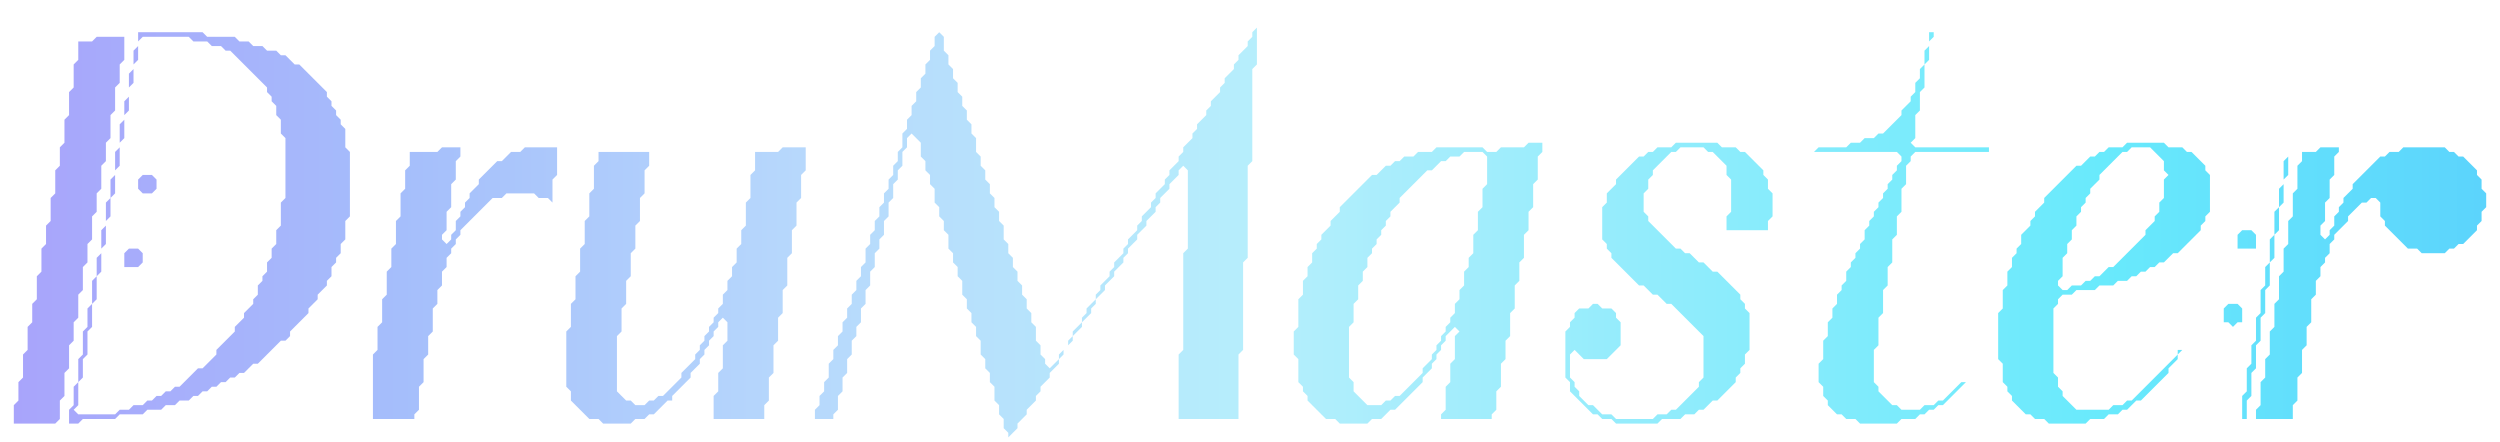
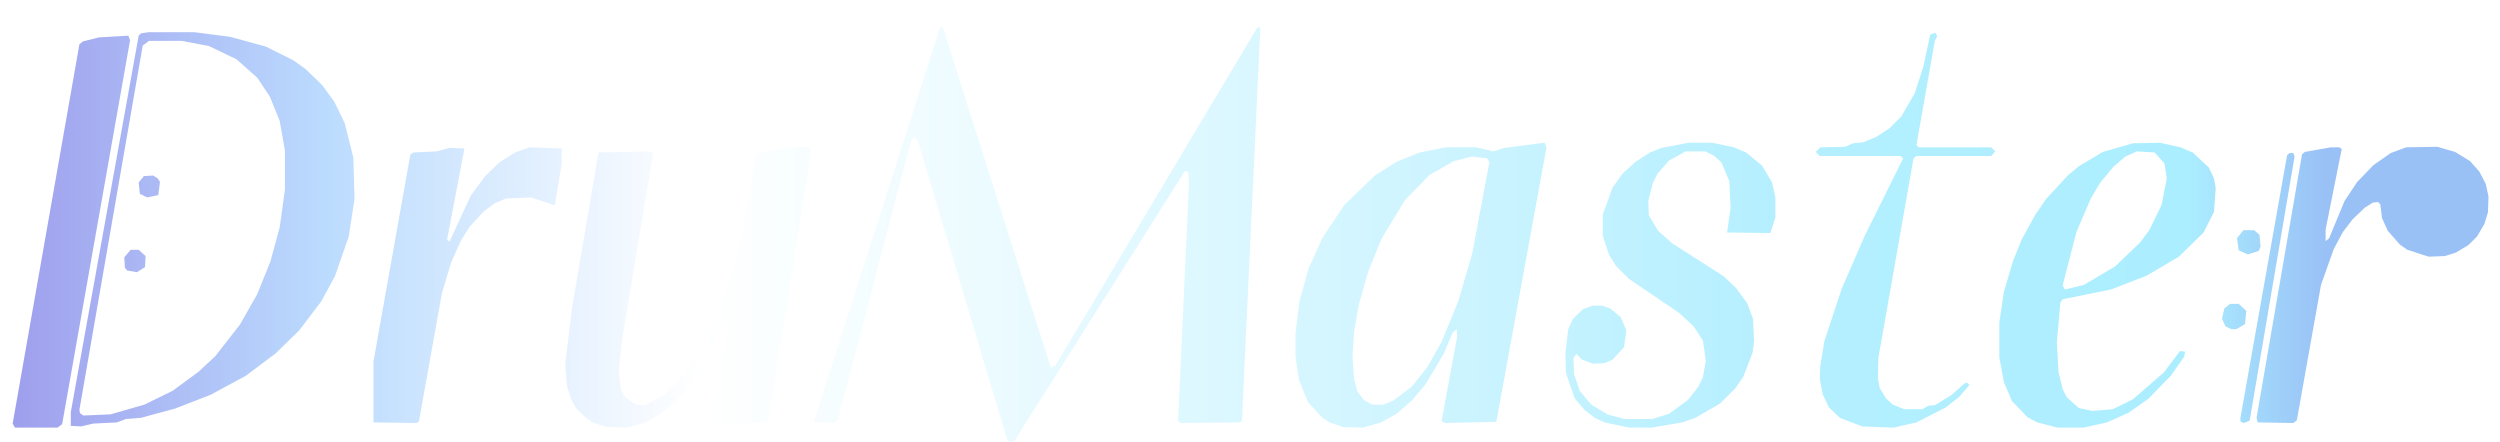
<svg xmlns="http://www.w3.org/2000/svg" viewBox="0 0 543 96" role="img" aria-label="DruMaster" preserveAspectRatio="xMidYMid meet">
  <defs>
    <linearGradient id="g" gradientUnits="userSpaceOnUse" x1="0" y1="0" x2="543" y2="0">
-       <stop offset="0%" stop-color="#a8a3fb" />
-       <stop offset="16%" stop-color="#a5befb" />
-       <stop offset="32%" stop-color="#b7d8fc" />
-       <stop offset="50%" stop-color="#b6eefc" />
-       <stop offset="68%" stop-color="#8eecfc" />
-       <stop offset="84%" stop-color="#69eafc" />
-       <stop offset="100%" stop-color="#5bd3fc" />
+       <stop offset="0%" stop-color="#9d9cec" />
+       <stop offset="13%" stop-color="#bbdbfe" />
+       <stop offset="28%" stop-color="#ffffff" />
+       <stop offset="60.5%" stop-color="#c8f3ff" />
+       <stop offset="71%" stop-color="#b5efff" />
+       <stop offset="87.5%" stop-color="#abeeff" />
+       <stop offset="93%" stop-color="#99c1f6" />
    </linearGradient>
  </defs>
-   <path d="M 486 66 L 484 66 L 483 67 L 483 70 L 484 70 L 485 71 L 486 70 L 487 70 L 487 67 Z M 487 50 L 486 51 L 486 54 L 490 54 L 490 51 L 489 50 Z M 497 33 L 497 34 L 496 35 L 496 40 L 495 41 L 495 45 L 494 46 L 494 51 L 493 52 L 493 57 L 492 58 L 492 62 L 491 63 L 491 68 L 490 69 L 490 74 L 489 75 L 489 79 L 488 80 L 488 85 L 487 86 L 487 91 L 488 91 L 488 87 L 489 86 L 489 81 L 490 80 L 490 75 L 491 74 L 491 69 L 492 68 L 492 63 L 493 62 L 493 57 L 494 56 L 494 51 L 495 50 L 495 45 L 496 44 L 496 39 L 497 38 Z M 535 34 L 534 34 L 533 33 L 532 33 L 531 32 L 522 32 L 521 33 L 519 33 L 518 34 L 517 34 L 511 40 L 511 41 L 509 43 L 509 44 L 508 45 L 508 46 L 507 47 L 507 49 L 506 50 L 506 51 L 505 52 L 504 51 L 504 49 L 505 48 L 505 44 L 506 43 L 506 39 L 507 38 L 507 34 L 508 33 L 508 32 L 504 32 L 503 33 L 500 33 L 500 35 L 499 36 L 499 41 L 498 42 L 498 47 L 497 48 L 497 53 L 496 54 L 496 59 L 495 60 L 495 65 L 494 66 L 494 71 L 493 72 L 493 77 L 492 78 L 492 82 L 491 83 L 491 88 L 490 89 L 490 91 L 498 91 L 498 88 L 499 87 L 499 82 L 500 81 L 500 76 L 501 75 L 501 71 L 502 70 L 502 65 L 503 64 L 503 61 L 504 60 L 504 58 L 505 57 L 505 56 L 506 55 L 506 53 L 507 52 L 507 51 L 510 48 L 510 47 L 513 44 L 514 44 L 515 43 L 516 43 L 517 44 L 517 47 L 518 48 L 518 49 L 523 54 L 525 54 L 526 55 L 531 55 L 532 54 L 533 54 L 534 53 L 535 53 L 538 50 L 538 49 L 539 48 L 539 46 L 540 45 L 540 42 L 539 41 L 539 39 L 538 38 L 538 37 Z M 175 32 L 170 32 L 169 33 L 164 33 L 164 37 L 163 38 L 163 43 L 162 44 L 162 49 L 161 50 L 161 53 L 160 54 L 160 57 L 159 58 L 159 60 L 158 61 L 158 63 L 157 64 L 157 66 L 156 67 L 156 68 L 155 69 L 155 70 L 154 71 L 154 72 L 153 73 L 153 74 L 152 75 L 152 76 L 151 77 L 151 78 L 148 81 L 148 82 L 144 86 L 143 86 L 142 87 L 141 87 L 140 88 L 138 88 L 137 87 L 136 87 L 134 85 L 134 73 L 135 72 L 135 67 L 136 66 L 136 61 L 137 60 L 137 55 L 138 54 L 138 49 L 139 48 L 139 43 L 140 42 L 140 37 L 141 36 L 141 33 L 130 33 L 130 35 L 129 36 L 129 41 L 128 42 L 128 47 L 127 48 L 127 53 L 126 54 L 126 59 L 125 60 L 125 65 L 124 66 L 124 71 L 123 72 L 123 84 L 124 85 L 124 87 L 128 91 L 130 91 L 131 92 L 137 92 L 138 91 L 140 91 L 141 90 L 142 90 L 145 87 L 146 87 L 146 86 L 150 82 L 150 81 L 152 79 L 152 78 L 153 77 L 153 76 L 154 75 L 154 74 L 155 73 L 155 72 L 156 71 L 156 70 L 157 69 L 158 70 L 158 74 L 157 75 L 157 80 L 156 81 L 156 85 L 155 86 L 155 91 L 166 91 L 166 88 L 167 87 L 167 82 L 168 81 L 168 75 L 169 74 L 169 69 L 170 68 L 170 63 L 171 62 L 171 56 L 172 55 L 172 50 L 173 49 L 173 44 L 174 43 L 174 38 L 175 37 Z M 121 32 L 114 32 L 113 33 L 111 33 L 109 35 L 108 35 L 104 39 L 104 40 L 102 42 L 102 43 L 101 44 L 101 45 L 100 46 L 100 47 L 99 48 L 99 50 L 98 51 L 97 50 L 97 46 L 98 45 L 98 40 L 99 39 L 99 35 L 100 34 L 100 32 L 96 32 L 95 33 L 89 33 L 89 36 L 88 37 L 88 41 L 87 42 L 87 47 L 86 48 L 86 53 L 85 54 L 85 58 L 84 59 L 84 64 L 83 65 L 83 70 L 82 71 L 82 76 L 81 77 L 81 91 L 90 91 L 90 90 L 91 89 L 91 84 L 92 83 L 92 78 L 93 77 L 93 73 L 94 72 L 94 67 L 95 66 L 95 63 L 96 62 L 96 59 L 97 58 L 97 56 L 98 55 L 98 54 L 99 53 L 99 52 L 100 51 L 100 50 L 107 43 L 109 43 L 110 42 L 116 42 L 117 43 L 119 43 L 120 44 L 120 39 L 121 38 Z M 96 51 L 97 50 L 98 51 L 98 52 L 97 53 L 96 52 Z M 476 33 L 475 33 L 474 32 L 471 32 L 470 31 L 462 31 L 461 32 L 458 32 L 457 33 L 456 33 L 455 34 L 454 34 L 452 36 L 451 36 L 444 43 L 444 44 L 442 46 L 442 47 L 441 48 L 441 49 L 439 51 L 439 53 L 438 54 L 438 55 L 437 56 L 437 58 L 436 59 L 436 62 L 435 63 L 435 67 L 434 68 L 434 78 L 435 79 L 435 83 L 436 84 L 436 85 L 437 86 L 437 87 L 440 90 L 441 90 L 442 91 L 444 91 L 445 92 L 453 92 L 454 91 L 457 91 L 458 90 L 460 90 L 461 89 L 462 89 L 464 87 L 465 87 L 471 81 L 471 80 L 473 78 L 473 77 L 474 76 L 473 76 L 473 77 L 463 87 L 462 87 L 461 88 L 459 88 L 458 89 L 451 89 L 448 86 L 448 85 L 447 84 L 447 82 L 446 81 L 446 67 L 447 66 L 447 65 L 448 64 L 450 64 L 451 63 L 455 63 L 456 62 L 459 62 L 460 61 L 462 61 L 463 60 L 464 60 L 465 59 L 466 59 L 467 58 L 468 58 L 469 57 L 470 57 L 472 55 L 473 55 L 478 50 L 478 49 L 479 48 L 479 47 L 480 46 L 480 38 L 479 37 L 479 36 Z M 467 32 L 470 35 L 470 37 L 471 38 L 470 39 L 470 43 L 469 44 L 469 46 L 468 47 L 468 48 L 466 50 L 466 51 L 459 58 L 458 58 L 456 60 L 455 60 L 454 61 L 453 61 L 452 62 L 450 62 L 449 63 L 448 63 L 447 62 L 447 61 L 448 60 L 448 56 L 449 55 L 449 53 L 450 52 L 450 50 L 451 49 L 451 47 L 452 46 L 452 45 L 453 44 L 453 43 L 454 42 L 454 41 L 456 39 L 456 38 L 461 33 L 462 33 L 463 32 Z M 377 32 L 374 32 L 373 31 L 364 31 L 363 32 L 360 32 L 359 33 L 358 33 L 357 34 L 356 34 L 351 39 L 351 40 L 349 42 L 349 44 L 348 45 L 348 52 L 349 53 L 349 54 L 350 55 L 350 56 L 356 62 L 357 62 L 359 64 L 360 64 L 362 66 L 363 66 L 370 73 L 370 82 L 369 83 L 369 84 L 364 89 L 363 89 L 362 90 L 360 90 L 359 91 L 351 91 L 350 90 L 348 90 L 346 88 L 345 88 L 343 86 L 343 85 L 342 84 L 342 83 L 341 82 L 341 77 L 342 76 L 344 78 L 349 78 L 352 75 L 352 70 L 351 69 L 351 68 L 350 67 L 348 67 L 347 66 L 346 66 L 345 67 L 343 67 L 342 68 L 342 69 L 341 70 L 341 71 L 340 72 L 340 82 L 341 83 L 341 85 L 346 90 L 347 90 L 348 91 L 350 91 L 351 92 L 360 92 L 361 91 L 365 91 L 366 90 L 368 90 L 369 89 L 370 89 L 372 87 L 373 87 L 377 83 L 377 82 L 378 81 L 378 80 L 379 79 L 379 77 L 380 76 L 380 68 L 379 67 L 379 66 L 378 65 L 378 64 L 373 59 L 372 59 L 370 57 L 369 57 L 367 55 L 366 55 L 365 54 L 364 54 L 358 48 L 358 47 L 357 46 L 357 42 L 358 41 L 358 39 L 359 38 L 359 37 L 363 33 L 364 33 L 365 32 L 370 32 L 371 33 L 372 33 L 375 36 L 375 38 L 376 39 L 376 46 L 375 47 L 375 50 L 384 50 L 384 48 L 385 47 L 385 42 L 384 41 L 384 39 L 383 38 L 383 37 L 379 33 L 378 33 Z M 335 31 L 332 31 L 331 32 L 326 32 L 325 33 L 323 33 L 322 32 L 312 32 L 311 33 L 308 33 L 307 34 L 305 34 L 304 35 L 303 35 L 302 36 L 301 36 L 299 38 L 298 38 L 291 45 L 291 46 L 289 48 L 289 49 L 287 51 L 287 52 L 286 53 L 286 54 L 285 55 L 285 57 L 284 58 L 284 60 L 283 61 L 283 64 L 282 65 L 282 71 L 281 72 L 281 77 L 282 78 L 282 83 L 283 84 L 283 85 L 284 86 L 284 87 L 288 91 L 290 91 L 291 92 L 297 92 L 298 91 L 300 91 L 302 89 L 303 89 L 309 83 L 309 82 L 311 80 L 311 79 L 312 78 L 312 77 L 313 76 L 313 75 L 314 74 L 314 73 L 315 72 L 316 73 L 316 78 L 315 79 L 315 83 L 314 84 L 314 89 L 313 90 L 313 91 L 324 91 L 324 90 L 325 89 L 325 85 L 326 84 L 326 79 L 327 78 L 327 74 L 328 73 L 328 68 L 329 67 L 329 62 L 330 61 L 330 57 L 331 56 L 331 51 L 332 50 L 332 46 L 333 45 L 333 40 L 334 39 L 334 34 L 335 33 Z M 315 72 L 316 71 L 317 72 L 316 73 Z M 322 33 L 323 34 L 323 40 L 322 41 L 322 45 L 321 46 L 321 50 L 320 51 L 320 55 L 319 56 L 319 58 L 318 59 L 318 62 L 317 63 L 317 65 L 316 66 L 316 68 L 315 69 L 315 70 L 314 71 L 314 72 L 313 73 L 313 74 L 312 75 L 312 76 L 311 77 L 311 78 L 309 80 L 309 81 L 304 86 L 303 86 L 302 87 L 301 87 L 300 88 L 297 88 L 294 85 L 294 83 L 293 82 L 293 71 L 294 70 L 294 66 L 295 65 L 295 62 L 296 61 L 296 59 L 297 58 L 297 56 L 298 55 L 298 54 L 299 53 L 299 52 L 300 51 L 300 50 L 301 49 L 301 48 L 302 47 L 302 46 L 304 44 L 304 43 L 310 37 L 311 37 L 313 35 L 314 35 L 315 34 L 317 34 L 318 33 Z M 27 8 L 21 8 L 20 9 L 17 9 L 17 13 L 16 14 L 16 19 L 15 20 L 15 25 L 14 26 L 14 31 L 13 32 L 13 36 L 12 37 L 12 42 L 11 43 L 11 48 L 10 49 L 10 53 L 9 54 L 9 59 L 8 60 L 8 65 L 7 66 L 7 70 L 6 71 L 6 76 L 5 77 L 5 82 L 4 83 L 4 87 L 3 88 L 3 92 L 12 92 L 13 91 L 13 87 L 14 86 L 14 81 L 15 80 L 15 75 L 16 74 L 16 70 L 17 69 L 17 64 L 18 63 L 18 58 L 19 57 L 19 53 L 20 52 L 20 47 L 21 46 L 21 42 L 22 41 L 22 36 L 23 35 L 23 31 L 24 30 L 24 25 L 25 24 L 25 19 L 26 18 L 26 14 L 27 13 Z M 420 7 L 419 7 L 419 10 L 418 11 L 418 14 L 417 15 L 417 17 L 416 18 L 416 20 L 415 21 L 415 22 L 413 24 L 413 25 L 409 29 L 408 29 L 407 30 L 405 30 L 404 31 L 402 31 L 401 32 L 395 32 L 394 33 L 412 33 L 413 34 L 413 35 L 412 36 L 412 37 L 411 38 L 411 39 L 410 40 L 410 41 L 409 42 L 409 43 L 408 44 L 408 45 L 407 46 L 407 47 L 406 48 L 406 49 L 405 50 L 405 52 L 404 53 L 404 54 L 403 55 L 403 56 L 402 57 L 402 58 L 401 59 L 401 61 L 400 62 L 400 63 L 399 64 L 399 66 L 398 67 L 398 69 L 397 70 L 397 73 L 396 74 L 396 78 L 395 79 L 395 83 L 396 84 L 396 86 L 397 87 L 397 88 L 399 90 L 400 90 L 401 91 L 403 91 L 404 92 L 412 92 L 413 91 L 416 91 L 417 90 L 418 90 L 419 89 L 420 89 L 421 88 L 422 88 L 427 83 L 426 83 L 422 87 L 421 87 L 420 88 L 418 88 L 417 89 L 413 89 L 412 88 L 411 88 L 408 85 L 408 84 L 407 83 L 407 76 L 408 75 L 408 69 L 409 68 L 409 63 L 410 62 L 410 58 L 411 57 L 411 52 L 412 51 L 412 47 L 413 46 L 413 41 L 414 40 L 414 36 L 415 35 L 415 34 L 416 33 L 432 33 L 432 32 L 416 32 L 415 31 L 416 30 L 416 25 L 417 24 L 417 20 L 418 19 L 418 14 L 419 13 L 419 9 L 420 8 Z M 62 12 L 61 12 L 60 11 L 58 11 L 57 10 L 55 10 L 54 9 L 52 9 L 51 8 L 45 8 L 44 7 L 30 7 L 30 10 L 29 11 L 29 15 L 28 16 L 28 21 L 27 22 L 27 26 L 26 27 L 26 32 L 25 33 L 25 38 L 24 39 L 24 43 L 23 44 L 23 49 L 22 50 L 22 55 L 21 56 L 21 60 L 20 61 L 20 66 L 19 67 L 19 71 L 18 72 L 18 77 L 17 78 L 17 83 L 16 84 L 16 88 L 15 89 L 15 92 L 17 92 L 18 91 L 25 91 L 26 90 L 31 90 L 32 89 L 35 89 L 36 88 L 38 88 L 39 87 L 41 87 L 42 86 L 43 86 L 44 85 L 45 85 L 46 84 L 47 84 L 48 83 L 49 83 L 50 82 L 51 82 L 52 81 L 53 81 L 55 79 L 56 79 L 61 74 L 62 74 L 63 73 L 63 72 L 67 68 L 67 67 L 69 65 L 69 64 L 71 62 L 71 61 L 72 60 L 72 58 L 73 57 L 73 56 L 74 55 L 74 53 L 75 52 L 75 48 L 76 47 L 76 33 L 75 32 L 75 28 L 74 27 L 74 26 L 73 25 L 73 24 L 72 23 L 72 22 L 71 21 L 71 20 L 65 14 L 64 14 Z M 48 10 L 49 11 L 50 11 L 58 19 L 58 20 L 59 21 L 59 22 L 60 23 L 60 25 L 61 26 L 61 29 L 62 30 L 62 43 L 61 44 L 61 49 L 60 50 L 60 53 L 59 54 L 59 56 L 58 57 L 58 59 L 57 60 L 57 61 L 56 62 L 56 64 L 55 65 L 55 66 L 53 68 L 53 69 L 51 71 L 51 72 L 47 76 L 47 77 L 44 80 L 43 80 L 39 84 L 38 84 L 37 85 L 36 85 L 35 86 L 34 86 L 33 87 L 32 87 L 31 88 L 29 88 L 28 89 L 26 89 L 25 90 L 17 90 L 16 89 L 17 88 L 17 83 L 18 82 L 18 78 L 19 77 L 19 72 L 20 71 L 20 66 L 21 65 L 21 60 L 22 59 L 22 54 L 23 53 L 23 48 L 24 47 L 24 43 L 25 42 L 25 37 L 26 36 L 26 31 L 27 30 L 27 25 L 28 24 L 28 19 L 29 18 L 29 14 L 30 13 L 30 9 L 31 8 L 41 8 L 42 9 L 45 9 L 46 10 Z M 28 54 L 27 55 L 27 58 L 30 58 L 31 57 L 31 55 L 30 54 Z M 31 38 L 30 39 L 30 41 L 31 42 L 33 42 L 34 41 L 34 39 L 33 38 Z M 204 6 L 204 7 L 203 8 L 203 10 L 202 11 L 202 13 L 201 14 L 201 16 L 200 17 L 200 19 L 199 20 L 199 22 L 198 23 L 198 25 L 197 26 L 197 28 L 196 29 L 196 32 L 195 33 L 195 35 L 194 36 L 194 38 L 193 39 L 193 41 L 192 42 L 192 44 L 191 45 L 191 47 L 190 48 L 190 50 L 189 51 L 189 53 L 188 54 L 188 57 L 187 58 L 187 60 L 186 61 L 186 63 L 185 64 L 185 66 L 184 67 L 184 69 L 183 70 L 183 72 L 182 73 L 182 75 L 181 76 L 181 78 L 180 79 L 180 82 L 179 83 L 179 85 L 178 86 L 178 88 L 177 89 L 177 91 L 181 91 L 181 90 L 182 89 L 182 86 L 183 85 L 183 82 L 184 81 L 184 78 L 185 77 L 185 74 L 186 73 L 186 71 L 187 70 L 187 67 L 188 66 L 188 63 L 189 62 L 189 59 L 190 58 L 190 55 L 191 54 L 191 52 L 192 51 L 192 48 L 193 47 L 193 44 L 194 43 L 194 40 L 195 39 L 195 37 L 196 36 L 196 33 L 197 32 L 197 30 L 198 29 L 200 31 L 200 34 L 201 35 L 201 37 L 202 38 L 202 40 L 203 41 L 203 44 L 204 45 L 204 47 L 205 48 L 205 50 L 206 51 L 206 54 L 207 55 L 207 57 L 208 58 L 208 60 L 209 61 L 209 64 L 210 65 L 210 67 L 211 68 L 211 70 L 212 71 L 212 73 L 213 74 L 213 77 L 214 78 L 214 80 L 215 81 L 215 83 L 216 84 L 216 87 L 217 88 L 217 90 L 218 91 L 218 93 L 219 94 L 219 95 L 221 93 L 221 92 L 223 90 L 223 89 L 225 87 L 225 86 L 226 85 L 226 84 L 228 82 L 228 81 L 230 79 L 230 78 L 231 77 L 231 76 L 233 74 L 233 73 L 235 71 L 235 70 L 237 68 L 237 67 L 238 66 L 238 65 L 240 63 L 240 62 L 242 60 L 242 59 L 244 57 L 244 56 L 245 55 L 245 54 L 247 52 L 247 51 L 249 49 L 249 48 L 251 46 L 251 45 L 252 44 L 252 43 L 254 41 L 254 40 L 256 38 L 256 37 L 257 36 L 258 37 L 258 54 L 257 55 L 257 76 L 256 77 L 256 91 L 269 91 L 269 77 L 270 76 L 270 57 L 271 56 L 271 36 L 272 35 L 272 15 L 273 14 L 273 6 L 272 7 L 272 8 L 271 9 L 271 10 L 269 12 L 269 13 L 268 14 L 268 15 L 266 17 L 266 18 L 265 19 L 265 20 L 263 22 L 263 23 L 262 24 L 262 25 L 260 27 L 260 28 L 259 29 L 259 30 L 257 32 L 257 33 L 256 34 L 256 35 L 254 37 L 254 38 L 253 39 L 253 40 L 251 42 L 251 43 L 250 44 L 250 45 L 248 47 L 248 48 L 247 49 L 247 50 L 245 52 L 245 53 L 244 54 L 244 55 L 242 57 L 242 58 L 241 59 L 241 60 L 239 62 L 239 63 L 238 64 L 238 65 L 236 67 L 236 68 L 235 69 L 235 70 L 233 72 L 233 73 L 232 74 L 232 75 L 230 77 L 230 78 L 228 80 L 227 79 L 227 78 L 226 77 L 226 75 L 225 74 L 225 71 L 224 70 L 224 68 L 223 67 L 223 65 L 222 64 L 222 62 L 221 61 L 221 59 L 220 58 L 220 56 L 219 55 L 219 53 L 218 52 L 218 49 L 217 48 L 217 46 L 216 45 L 216 43 L 215 42 L 215 40 L 214 39 L 214 37 L 213 36 L 213 34 L 212 33 L 212 30 L 211 29 L 211 27 L 210 26 L 210 24 L 209 23 L 209 21 L 208 20 L 208 18 L 207 17 L 207 15 L 206 14 L 206 12 L 205 11 L 205 8 L 204 7 Z" fill="url(#g)" fill-rule="evenodd" />
+   <path d="M 484.38 66.00 L 483.12 67.00 L 482.62 69.25 L 483.38 70.88 L 484.62 71.50 L 485.75 71.50 L 487.62 70.38 L 487.88 67.50 L 486.25 66.00 Z M 28.38 54.25 L 27.00 55.88 L 27.12 58.12 L 27.62 58.75 L 29.75 59.12 L 31.50 58.00 L 31.62 55.62 L 30.12 54.25 Z M 487.25 50.00 L 485.88 51.75 L 486.25 54.38 L 488.25 55.25 L 490.62 54.50 L 491.00 53.50 L 490.75 51.00 L 489.62 50.00 Z M 31.25 38.25 L 30.12 39.62 L 30.38 42.12 L 32.00 42.88 L 34.38 42.38 L 34.75 39.50 L 34.25 38.75 L 33.25 38.12 Z M 323.00 34.38 L 323.50 35.25 L 319.75 55.12 L 316.75 65.38 L 313.12 74.25 L 310.00 79.75 L 306.62 84.00 L 302.62 87.00 L 300.50 87.88 L 298.00 87.88 L 296.25 86.88 L 294.88 85.12 L 294.12 82.38 L 293.75 77.38 L 294.12 72.00 L 295.12 66.25 L 297.12 59.12 L 300.00 52.00 L 305.12 43.50 L 310.50 38.00 L 315.75 35.00 L 319.75 34.00 Z M 498.12 33.25 L 497.25 33.25 L 496.75 33.75 L 486.62 90.75 L 486.62 91.50 L 487.25 91.88 L 488.62 91.38 L 498.38 34.00 Z M 468.00 33.12 L 470.12 35.50 L 470.62 38.75 L 469.50 44.50 L 466.88 49.88 L 464.88 52.62 L 459.38 57.88 L 452.62 61.88 L 448.50 62.88 L 448.00 62.00 L 451.00 50.38 L 454.12 43.12 L 456.12 39.75 L 459.00 36.25 L 461.62 34.00 L 464.12 32.88 Z M 122.00 32.25 L 115.00 32.00 L 111.88 33.12 L 108.50 35.25 L 105.38 38.25 L 102.25 42.50 L 97.62 52.50 L 97.12 52.00 L 100.88 32.25 L 97.62 32.12 L 94.88 32.88 L 89.75 33.12 L 89.12 33.62 L 81.12 78.50 L 81.12 91.75 L 90.50 91.88 L 91.00 91.50 L 96.00 63.62 L 98.00 57.00 L 100.12 52.25 L 102.00 49.25 L 105.12 45.88 L 107.50 44.12 L 109.88 43.12 L 115.38 42.88 L 120.50 44.62 L 122.00 35.62 Z M 536.50 35.00 L 533.25 33.00 L 529.38 31.88 L 522.62 32.00 L 519.25 33.25 L 515.50 35.88 L 512.00 39.50 L 509.25 43.62 L 505.88 51.75 L 505.12 52.38 L 505.12 49.88 L 508.62 32.38 L 508.12 32.00 L 506.25 32.00 L 500.62 33.00 L 500.00 33.50 L 490.12 90.75 L 490.38 91.75 L 498.12 91.88 L 498.88 91.25 L 504.12 61.88 L 506.88 54.12 L 508.88 50.38 L 511.00 47.62 L 513.62 45.12 L 515.38 44.00 L 516.50 43.88 L 517.00 44.38 L 517.38 47.38 L 518.62 50.12 L 521.25 53.12 L 522.88 54.25 L 527.50 55.75 L 531.00 55.62 L 533.38 54.88 L 536.12 53.25 L 538.00 51.38 L 539.62 48.62 L 540.38 46.12 L 540.50 42.62 L 539.88 39.88 L 538.50 37.25 Z M 175.75 31.88 L 170.75 32.12 L 164.12 33.38 L 160.88 52.88 L 159.00 59.62 L 155.88 68.25 L 152.88 74.62 L 148.88 81.00 L 144.25 85.88 L 140.12 88.00 L 138.25 87.88 L 135.88 86.38 L 134.88 84.62 L 134.38 80.62 L 135.12 73.75 L 141.88 33.25 L 141.38 32.88 L 130.00 33.12 L 124.25 66.88 L 122.75 79.12 L 123.12 83.75 L 124.00 86.62 L 125.12 88.62 L 127.25 90.75 L 128.75 91.75 L 131.75 92.75 L 136.25 92.88 L 140.25 91.75 L 143.62 89.75 L 146.88 87.00 L 150.62 82.50 L 154.50 75.88 L 157.12 69.88 L 158.12 69.12 L 158.12 71.75 L 154.50 91.38 L 155.12 91.88 L 166.12 91.88 L 166.88 91.38 L 176.12 33.00 Z M 476.25 33.12 L 473.62 32.00 L 469.12 31.00 L 463.25 31.12 L 456.75 33.00 L 451.50 36.12 L 449.12 38.12 L 444.38 43.25 L 442.00 46.75 L 439.12 52.00 L 437.25 56.62 L 435.25 63.38 L 434.25 70.00 L 434.25 77.62 L 435.25 83.00 L 437.00 87.12 L 440.38 90.62 L 442.50 91.75 L 446.88 92.88 L 452.50 92.88 L 457.62 91.75 L 462.38 89.62 L 466.62 86.62 L 471.50 81.62 L 474.38 77.50 L 474.62 76.38 L 473.50 76.25 L 470.00 80.88 L 463.25 86.75 L 458.88 88.88 L 454.50 89.25 L 451.50 88.62 L 448.88 86.25 L 448.00 84.50 L 447.12 80.88 L 446.75 74.38 L 447.50 65.75 L 448.00 65.00 L 458.50 62.88 L 466.25 59.88 L 473.25 55.75 L 478.62 50.50 L 480.88 46.00 L 481.25 40.88 L 480.88 38.75 L 479.75 36.38 Z M 379.25 33.12 L 376.62 32.00 L 371.88 31.00 L 366.75 31.00 L 360.88 32.12 L 358.38 33.12 L 355.25 35.12 L 352.38 37.75 L 350.25 40.75 L 348.12 46.62 L 348.12 51.25 L 349.50 55.38 L 351.00 57.75 L 353.88 60.62 L 364.75 68.00 L 367.88 70.88 L 369.88 74.00 L 370.50 78.38 L 369.88 81.88 L 368.88 84.00 L 366.62 86.88 L 362.50 89.88 L 358.88 91.00 L 352.75 91.00 L 349.12 90.00 L 345.62 87.88 L 343.12 84.88 L 341.88 81.25 L 341.75 77.75 L 342.38 76.88 L 343.62 78.12 L 346.00 79.00 L 348.50 78.88 L 350.25 78.12 L 352.75 75.38 L 353.25 71.75 L 352.00 68.88 L 349.75 67.00 L 347.88 66.38 L 346.00 66.38 L 343.88 67.12 L 341.62 69.25 L 340.62 71.50 L 340.00 76.62 L 340.12 81.00 L 342.00 86.50 L 344.12 89.00 L 346.38 90.75 L 348.50 91.75 L 353.88 92.88 L 358.75 92.88 L 365.38 91.75 L 368.25 90.75 L 373.62 87.62 L 376.88 84.38 L 378.62 81.88 L 380.62 76.75 L 381.00 74.25 L 380.75 69.25 L 379.50 65.88 L 377.12 62.62 L 374.38 60.00 L 363.25 52.88 L 360.12 50.12 L 358.12 46.75 L 358.00 43.62 L 359.00 39.75 L 360.00 37.75 L 362.50 34.88 L 366.12 32.88 L 370.38 32.88 L 372.38 33.88 L 373.88 35.25 L 375.62 39.38 L 375.88 45.25 L 375.12 50.50 L 384.50 50.62 L 385.62 47.25 L 385.62 42.88 L 384.88 39.62 L 382.75 36.00 Z M 335.50 31.00 L 326.75 32.12 L 324.38 32.88 L 320.62 32.00 L 314.00 32.00 L 308.38 33.12 L 303.38 35.12 L 298.62 38.12 L 292.00 44.50 L 287.25 51.62 L 284.25 58.25 L 282.25 65.38 L 281.38 72.38 L 281.38 77.50 L 282.12 82.50 L 284.12 87.38 L 287.25 90.75 L 288.75 91.75 L 291.75 92.75 L 296.00 92.88 L 300.00 91.75 L 303.50 89.75 L 306.75 86.88 L 309.62 83.50 L 313.62 76.75 L 315.50 72.25 L 316.38 71.50 L 316.50 73.12 L 313.12 91.38 L 313.75 91.88 L 325.00 91.62 L 335.88 32.12 Z M 45.38 10.00 L 51.38 12.88 L 55.88 16.88 L 58.62 21.00 L 60.75 26.25 L 61.88 32.62 L 61.88 41.25 L 60.75 49.38 L 58.75 56.75 L 55.88 63.88 L 52.12 70.50 L 46.75 77.38 L 43.12 80.75 L 37.50 84.88 L 31.38 87.88 L 24.00 90.00 L 18.12 90.25 L 17.38 89.75 L 17.25 89.00 L 31.00 9.88 L 32.38 8.88 L 39.50 8.88 Z M 27.88 7.75 L 21.50 8.12 L 18.00 9.00 L 17.25 9.62 L 2.75 92.00 L 3.25 92.88 L 12.50 92.88 L 13.50 92.12 L 28.25 8.75 Z M 420.38 7.12 L 419.25 7.50 L 417.75 14.50 L 415.88 20.25 L 413.00 25.25 L 410.38 27.88 L 407.50 29.75 L 404.75 30.88 L 402.50 31.12 L 400.75 31.88 L 395.38 32.00 L 394.38 33.00 L 395.25 33.88 L 412.75 33.88 L 413.38 34.38 L 405.00 51.25 L 400.00 62.75 L 396.25 74.12 L 395.38 79.38 L 395.25 82.25 L 395.88 85.62 L 397.25 88.50 L 399.62 90.75 L 404.50 92.62 L 411.25 92.88 L 416.25 91.75 L 422.62 88.50 L 425.50 86.25 L 427.75 83.62 L 427.25 83.12 L 426.75 83.25 L 423.75 85.88 L 420.25 88.00 L 418.88 88.12 L 417.50 88.88 L 413.62 88.88 L 411.12 87.88 L 409.62 86.50 L 408.25 84.25 L 407.88 82.12 L 408.00 77.62 L 415.62 34.38 L 416.25 33.88 L 432.50 33.88 L 433.38 32.88 L 432.50 32.00 L 416.75 32.00 L 416.25 31.50 L 420.25 8.88 L 420.75 7.88 Z M 63.75 13.12 L 57.75 10.12 L 50.00 8.00 L 42.25 7.00 L 32.25 7.00 L 30.62 7.25 L 30.12 7.75 L 15.38 89.50 L 15.38 92.50 L 17.62 92.62 L 20.25 92.00 L 25.38 91.75 L 27.38 91.00 L 30.62 90.75 L 38.00 88.75 L 45.75 85.75 L 53.38 81.62 L 59.88 76.75 L 65.00 71.75 L 69.75 65.50 L 72.75 60.00 L 75.75 51.38 L 77.00 43.25 L 76.75 34.25 L 74.88 26.75 L 72.62 22.12 L 70.00 18.50 L 66.38 15.00 Z M 204.25 5.75 L 176.75 91.62 L 181.25 91.88 L 182.00 91.12 L 197.88 30.50 L 198.62 29.75 L 199.38 30.62 L 218.88 95.88 L 220.25 95.88 L 257.38 37.12 L 258.12 37.38 L 258.25 39.75 L 255.88 91.38 L 256.38 91.88 L 269.38 91.75 L 269.75 91.38 L 273.75 5.88 L 273.00 6.12 L 229.25 79.38 L 228.25 79.88 L 204.88 6.25 Z" fill="url(#g)" fill-rule="evenodd" />
</svg>
